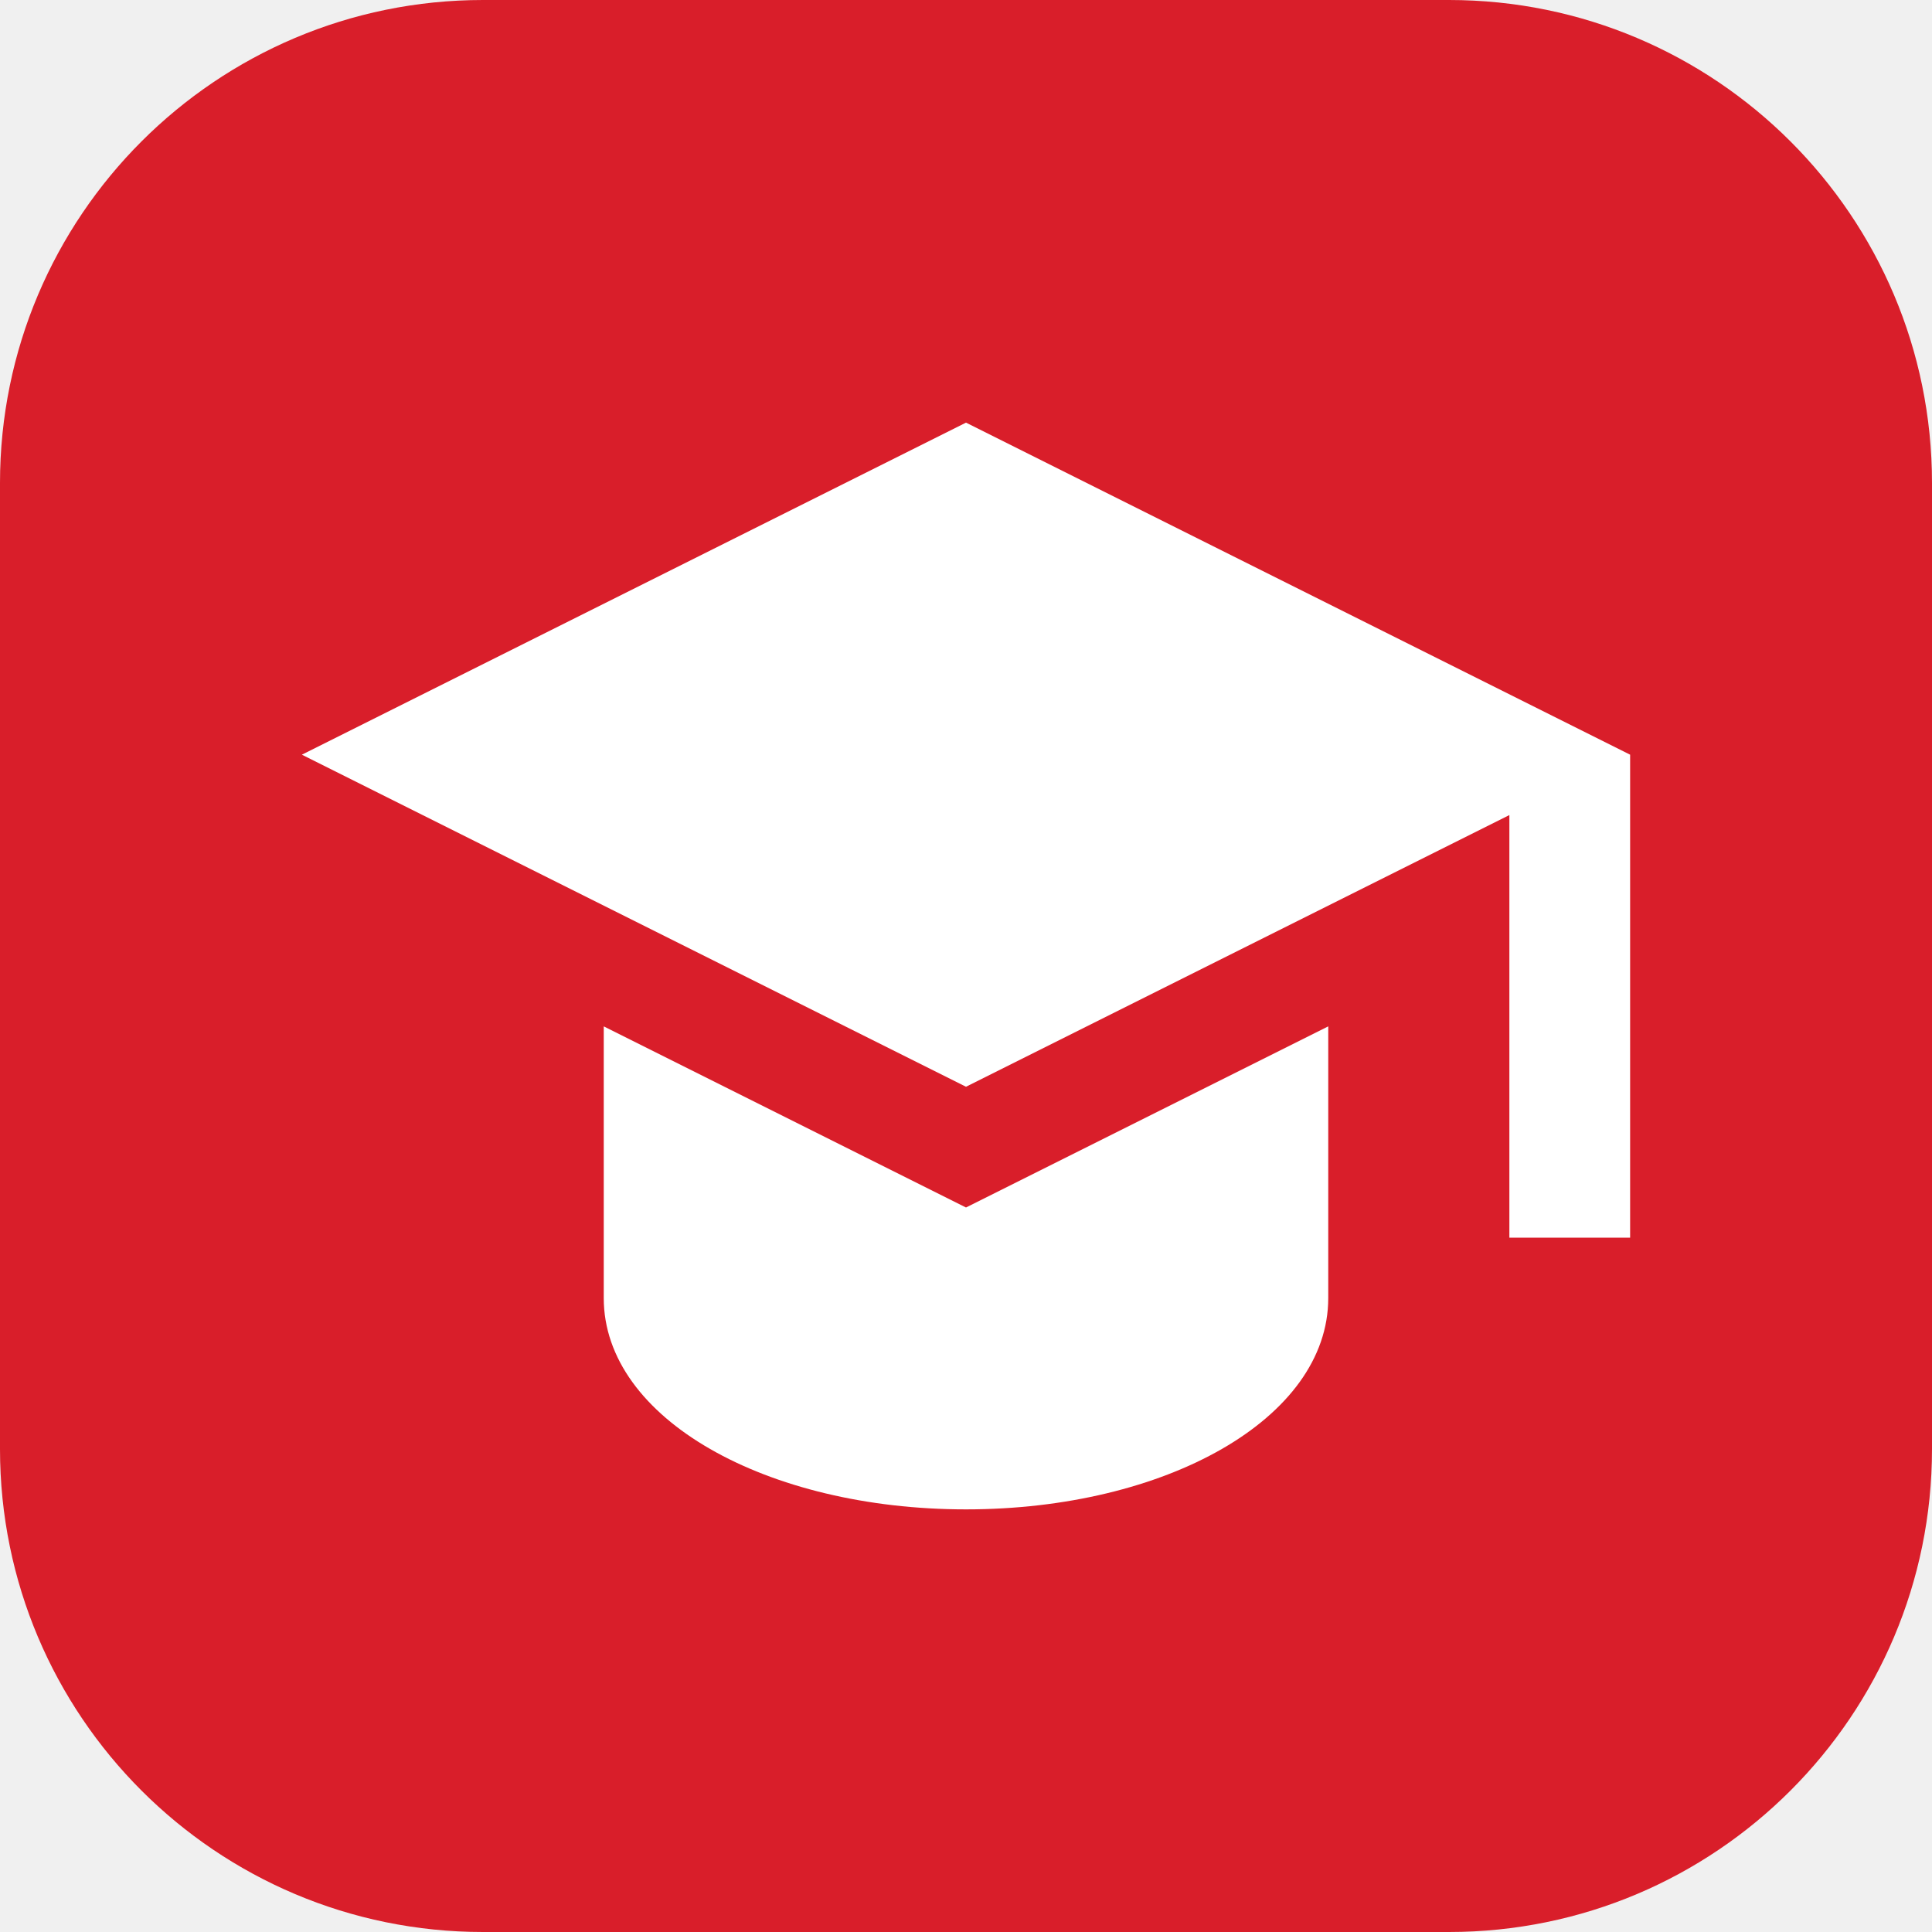
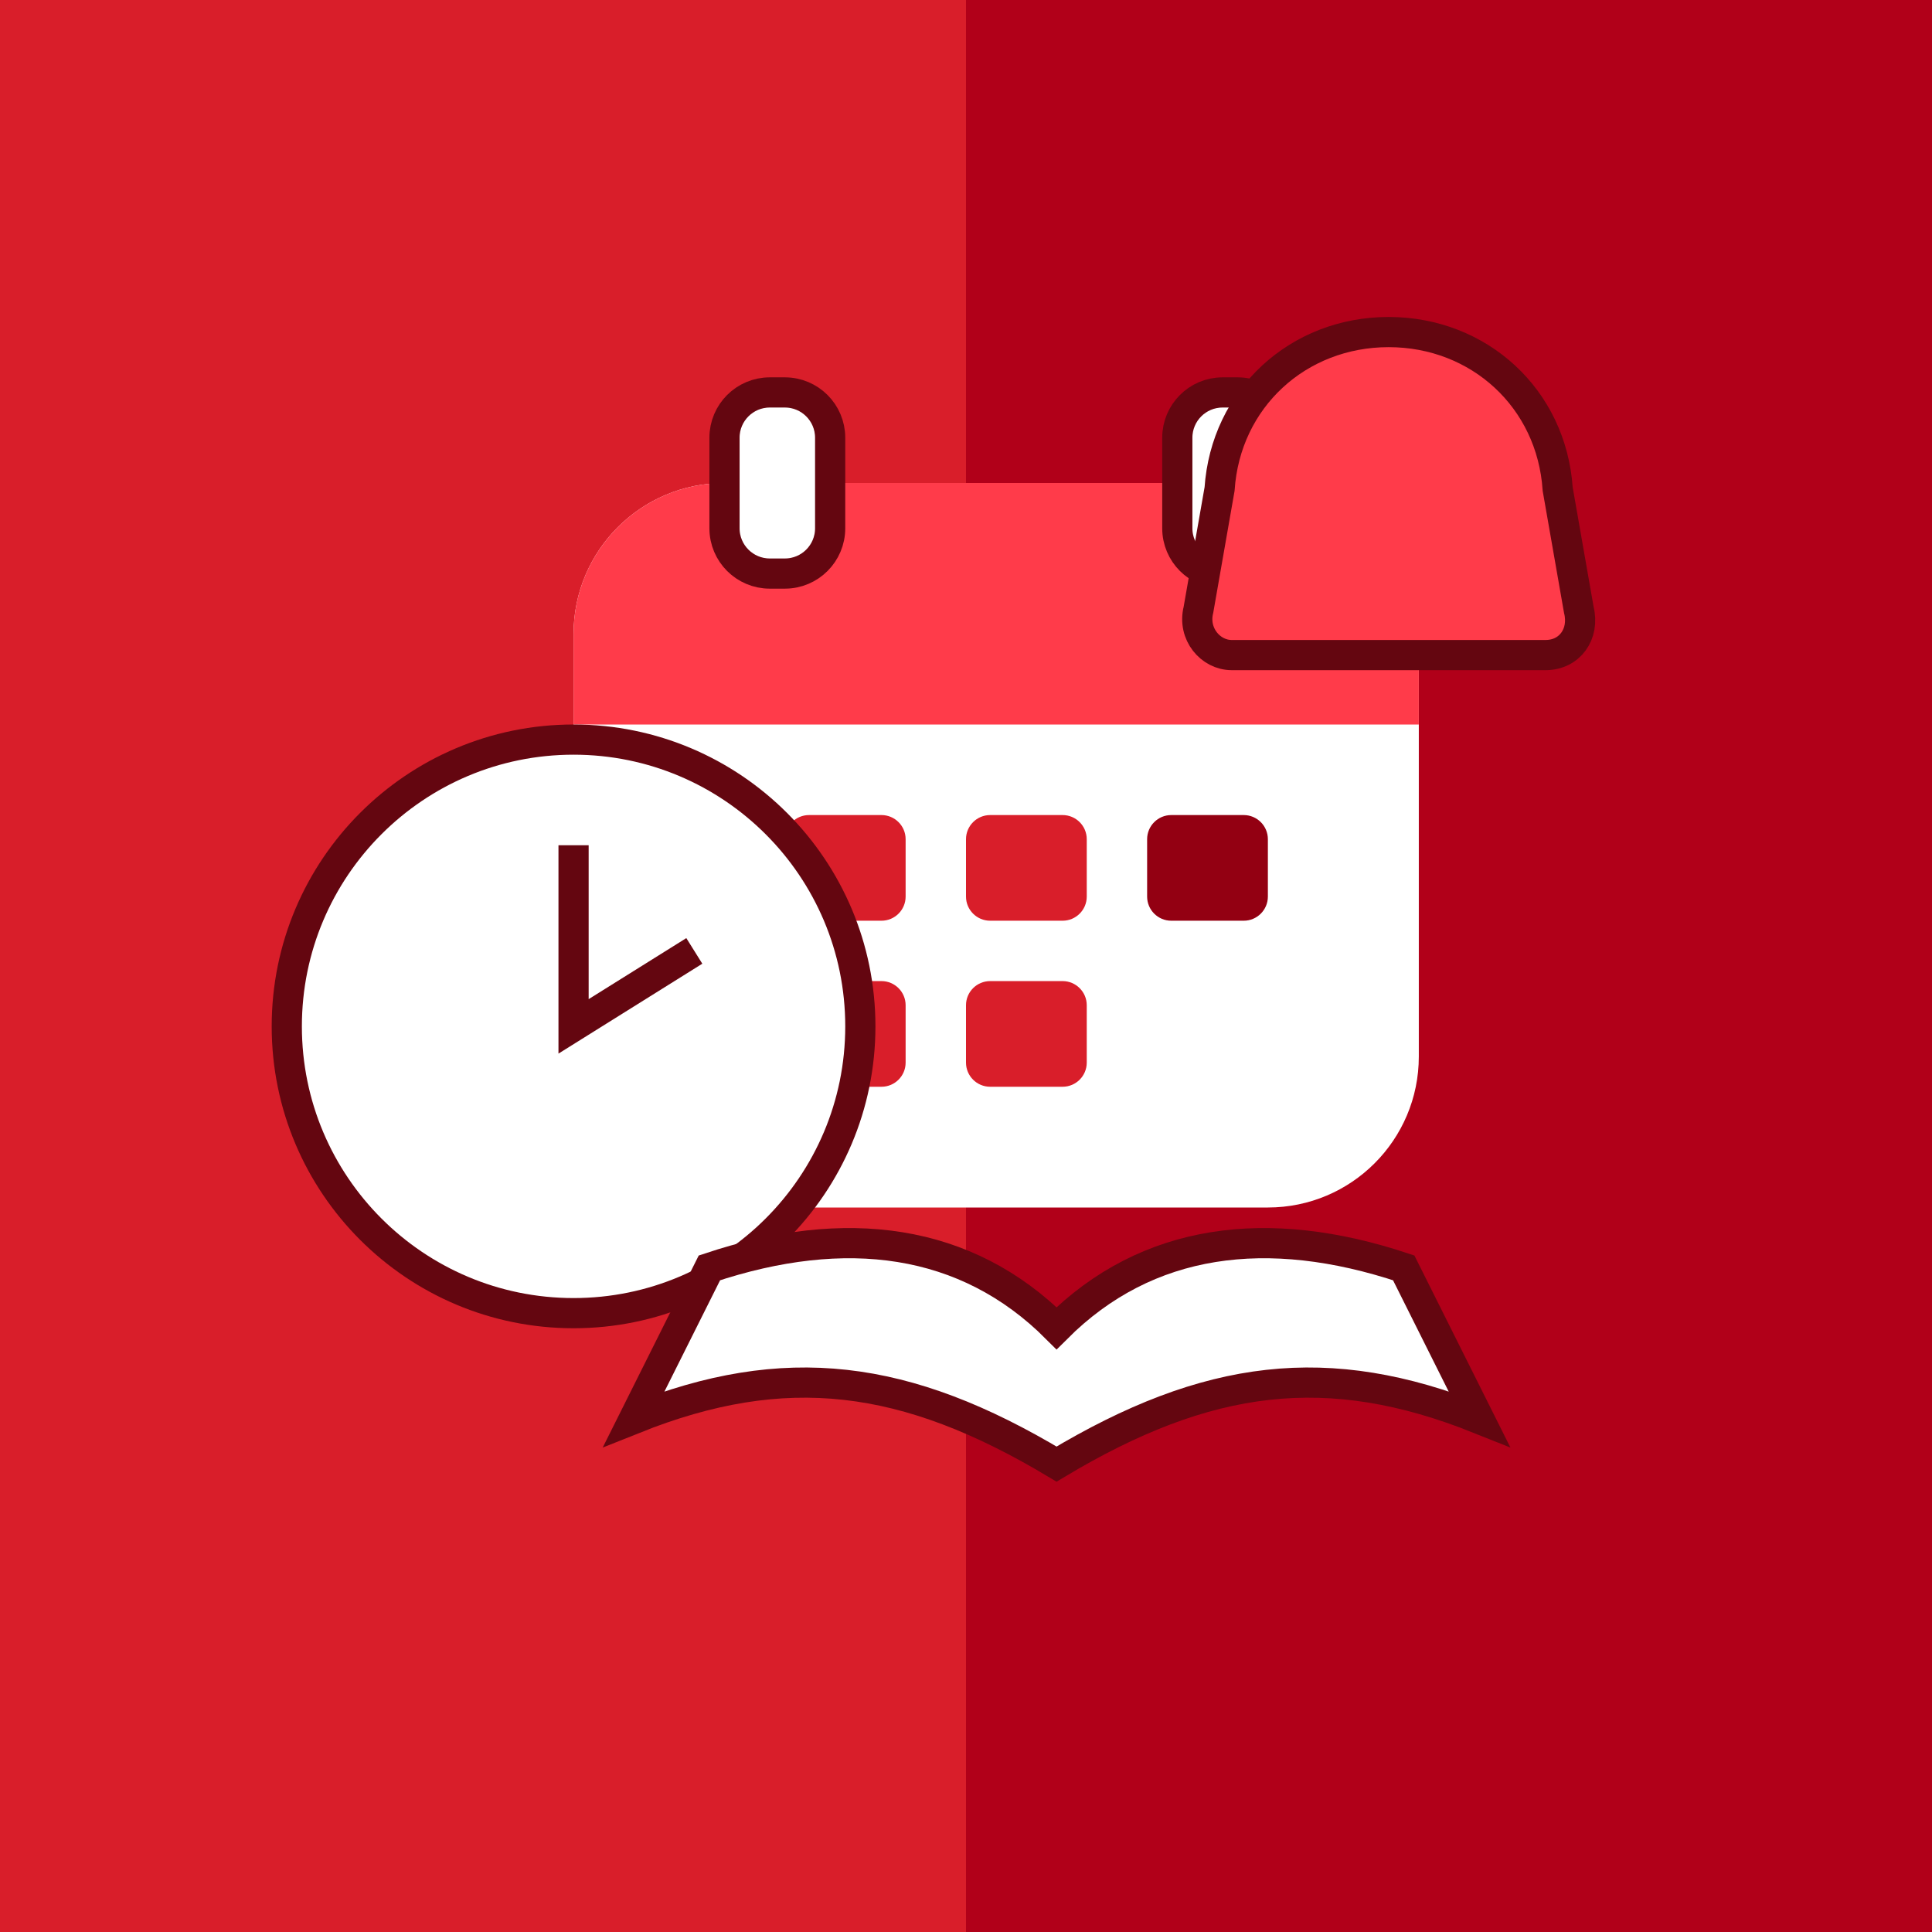
<svg xmlns="http://www.w3.org/2000/svg" viewBox="0 0 64 64">
-   <rect width="64" height="64" rx="16" fill="#d91e2a" />
-   <path d="M32 14L10 25l22 11 18-9v14h4V25L32 14zm-12 20v9c0 4 5.4 7 12 7s12-3 12-7v-9l-12 6-12-6z" fill="#ffffff" />
+   <defs>
+     <clipPath id="ksjpFavClip">
+       <rect width="64" height="64" rx="16" />
+     </clipPath>
+   </defs>
+   <g clipPath="url(#ksjpFavClip)">
+     <rect x="0" y="0" width="32" height="64" fill="#d91e2a" />
+     <rect x="32" y="0" width="32" height="64" fill="#b10019" />
+   </g>
+   <rect x="19" y="16" width="28" height="24" rx="5" fill="#ffffff" />
+   <path d="M19 21a5 5 0 0 1 5-5h18a5 5 0 0 1 5 5v3H19v-3Z" fill="#ff3b4a" />
+   <rect x="24" y="13" width="3.5" height="6" rx="1.5" fill="#ffffff" stroke="#640610" strokeWidth="1.2" />
+   <rect x="39" y="13" width="3.5" height="6" rx="1.5" fill="#ffffff" stroke="#640610" strokeWidth="1.2" />
+   <rect x="26" y="27" width="4" height="3.5" rx="0.8" fill="#d91e2a" />
+   <rect x="32" y="27" width="4" height="3.5" rx="0.8" fill="#d91e2a" />
+   <rect x="38" y="27" width="4" height="3.5" rx="0.8" fill="#930012" />
+   <rect x="26" y="32.5" width="4" height="3.5" rx="0.8" fill="#d91e2a" />
+   <rect x="32" y="32.5" width="4" height="3.5" rx="0.8" fill="#d91e2a" />
+   <circle cx="19" cy="34" r="9.5" fill="#ffffff" stroke="#640610" strokeWidth="2.2" />
+   <path d="M19 28v6l4-2.5" stroke="#640610" strokeWidth="1.8" fill="none" strokeLinecap="round" strokeLinejoin="round" />
+   <path d="M46 11c-3 0-5.4 2.2-5.6 5.2l-.7 4c-.2.8.4 1.5 1.1 1.5h10.4c.8 0 1.3-.7 1.1-1.5l-.7-4c-.2-3-2.6-5.2-5.6-5.2Z" fill="#ff3b4a" stroke="#640610" strokeWidth="1.4" />
+   <path d="M21 47c5-2 9-1.5 14 1.5 5-3 9-3.5 14-1.5l-2.5-5c-4.5-1.5-8.5-1-11.5 2-3-3-7-3.5-11.5-2L21 47Z" fill="#ffffff" stroke="#640610" strokeWidth="1.2" strokeLinejoin="round" />
</svg>
